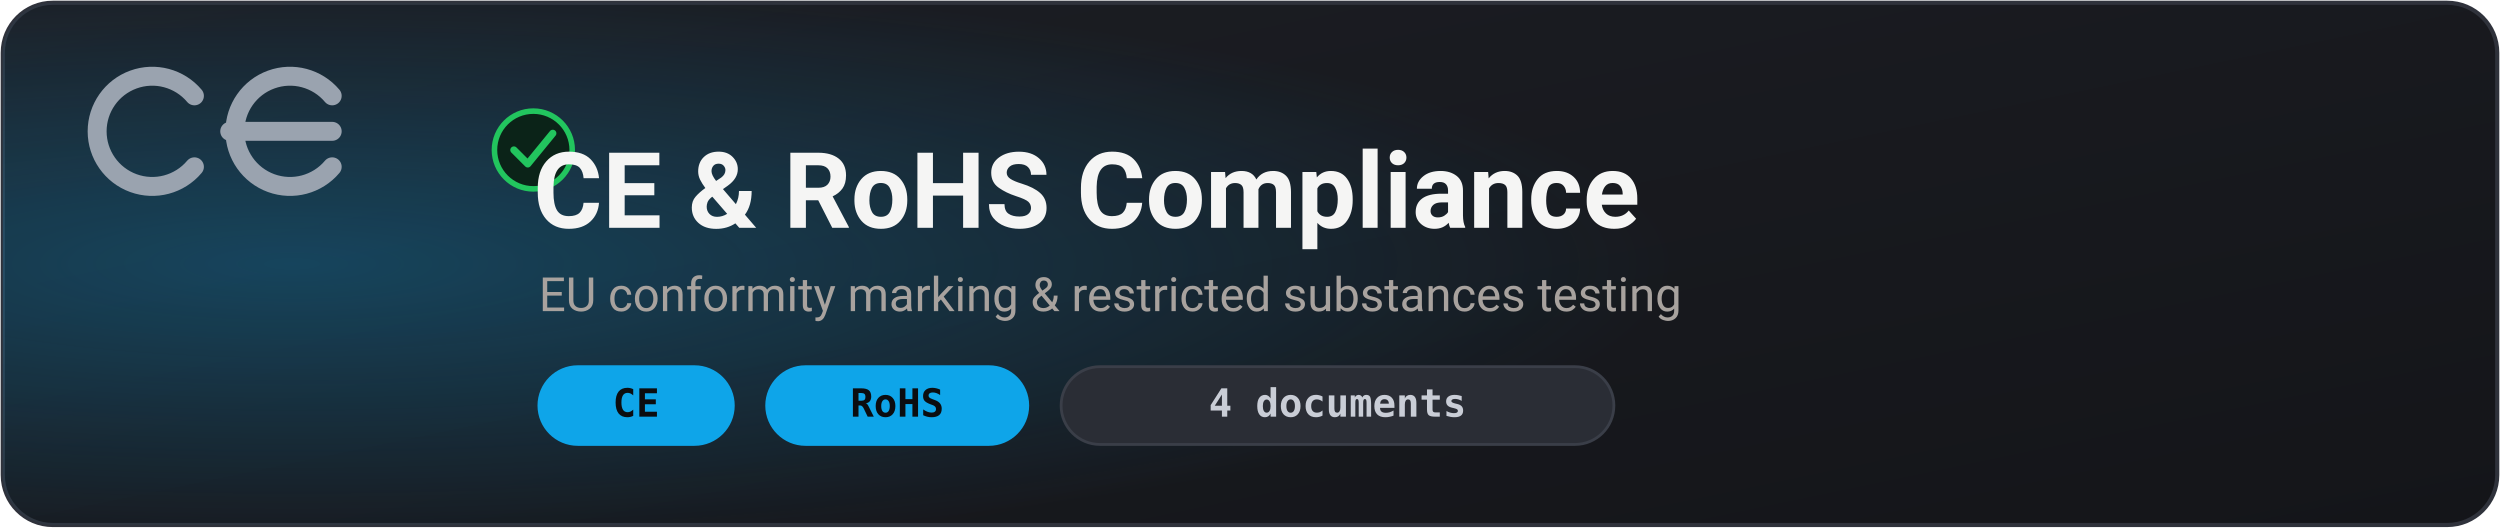
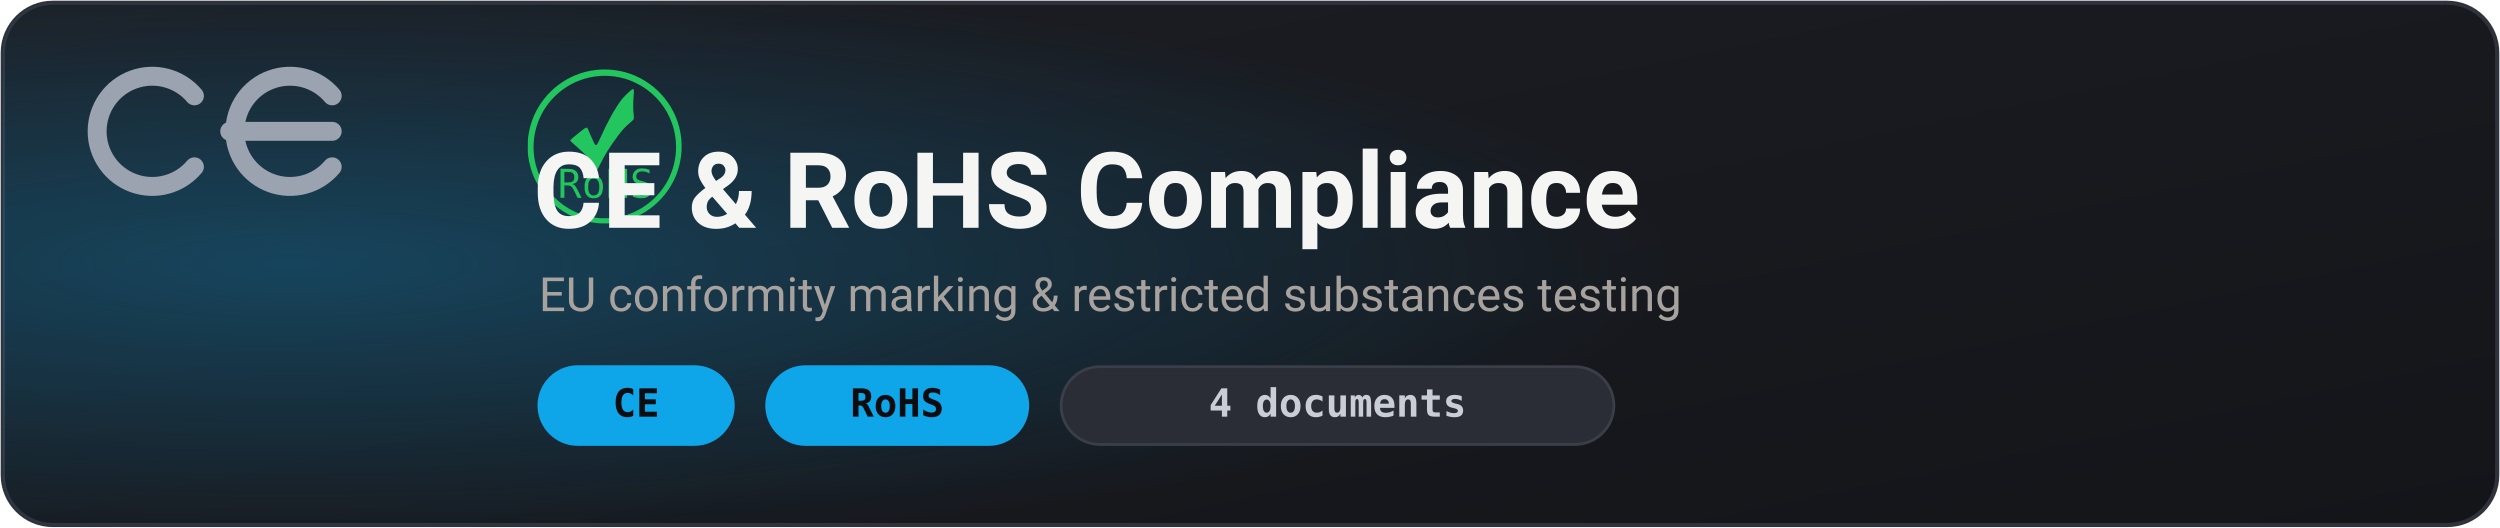
<svg xmlns="http://www.w3.org/2000/svg" viewBox="0 0 900 190" role="img" aria-label="CE &amp; RoHS Compliance">
  <defs>
    <linearGradient id="banner-ce-rohsbg" x1="0" y1="0" x2="1" y2="1">
      <stop offset="0" stop-color="#1c1e24" />
      <stop offset="1" stop-color="#141519" />
    </linearGradient>
    <radialGradient id="banner-ce-rohsglow" cx="0.12" cy="0.5" r="0.55">
      <stop offset="0" stop-color="#0ea5e9" stop-opacity="0.30" />
      <stop offset="1" stop-color="#0ea5e9" stop-opacity="0" />
    </radialGradient>
  </defs>
  <rect x="1" y="1" width="898" height="188" rx="18" fill="url(#banner-ce-rohsbg)" stroke="#2f323b" stroke-width="1.5" />
  <rect x="1" y="1" width="898" height="188" rx="18" fill="url(#banner-ce-rohsglow)" />
  <g transform="translate(30,20) scale(0.62)">
    <path d="M 64.5 64.6 A 32 32 0 1 1 64.5 23.4" fill="none" stroke="#9aa3af" stroke-width="11" stroke-linecap="round" />
    <path d="M 144.5 64.6 A 32 32 0 1 1 144.5 23.4 M 85 44 H 144.5" fill="none" stroke="#9aa3af" stroke-width="11" stroke-linecap="round" />
  </g>
-   <g transform="translate(178,40)">
-     <circle cx="14" cy="14" r="14" fill="#0b2318" stroke="#22c55e" stroke-width="2" />
-     <path d="M7 14 L12 19 L21 8" fill="none" stroke="#22c55e" stroke-width="2.6" stroke-linecap="round" stroke-linejoin="round" />
+   <g transform="translate(190,25) scale(0.36) translate(-202.4924,-397.6838)">
+     <path d="M 270.169,496.191 C 265.463,488.932 264.167,487.225 260.338,483.245 C 258.886,481.736 255.369,478.434 252.523,475.907 C 246.481,470.543 244.905,469.066 244.905,468.767 C 244.905,468.244 248.613,464.979 254.573,460.253 C 259.207,456.58 260.163,455.961 261.207,455.961 L 262.048,455.961 L 263.072,458.354 C 265.391,463.769 268.724,471.16 269.253,472.06 C 269.919,473.193 270.64,473.547 271.345,473.085 C 271.927,472.704 274.234,468.181 276.643,462.699 C 278.747,457.912 283.207,448.97 285.946,444.047 C 289.358,437.916 293.982,430.694 296.441,427.655 C 299.796,423.508 307.089,416.866 307.595,417.362 C 307.669,417.435 305.895,418.497 306.269,418.151 C 311.242,413.551 306.459,427.448 308.375,442.777 C 308.982,447.634 308.307,447.899 306.41,449.513 C 300.018,454.954 297.334,457.795 292.677,464.05 C 284.381,475.193 279.296,483.38 274.549,493.237 C 273.589,495.232 272.628,497.109 272.415,497.409 C 271.773,498.311 271.418,498.118 270.169,496.191 L 270.169,496.191 z" fill="#22c55e" />
+     <path d="M 274.068,551.576 C 266.324,550.846 261.654,549.935 255.591,547.973 C 239.331,542.712 225.292,532.153 215.626,517.914 C 208.796,507.855 204.714,497.128 202.935,484.567 C 202.556,481.887 202.498,480.642 202.493,474.946 C 202.486,468.276 202.585,466.852 203.389,461.986 C 207.656,436.178 225.046,414.128 249.283,403.794 C 263.494,397.734 279.208,396.14 294.576,399.199 C 323.353,404.928 346.598,426.943 353.932,455.414 C 357.981,471.13 356.976,487.804 351.071,502.875 C 341.585,527.091 320.083,545.112 294.576,550.227 C 289.217,551.301 284.796,551.712 279.049,551.672 C 276.685,551.655 274.444,551.612 274.068,551.576 z M 286.666,546.223 C 307.877,544.112 327.127,532.453 339.051,514.496 C 351.32,496.02 354.158,472.284 346.611,451.266 C 341.234,436.29 331.214,423.793 317.585,415.063 C 314.406,413.027 308.092,409.883 304.537,408.565 C 278.211,398.81 248.924,405.175 229.15,424.949 C 212.557,441.542 205.251,464.996 209.438,488.227 C 211.347,498.822 215.916,509.232 222.508,518.012 C 224.853,521.134 225.82,522.255 228.725,525.214 C 240.976,537.694 256.745,545.006 274.459,546.42 C 277.106,546.632 283.618,546.527 286.666,546.223 L 286.666,546.223 z" fill="#22c55e" />
+     <g transform="translate(-5.18103,-83.62571)" fill="#22c55e">
+       <path d="M 240.382,595.172 L 240.382,580.601 L 245.802,580.695 C 251.483,580.792 252.255,580.895 254.133,581.805 C 256.339,582.873 257.783,584.968 258.155,587.639 C 258.726,591.75 256.868,594.773 253.202,595.695 L 252.252,595.933 L 253.243,596.404 C 255.156,597.314 255.688,598.111 259.503,605.788 L 261.469,609.743 L 259.467,609.743 L 257.464,609.743 L 255.343,605.248 C 254.176,602.776 252.903,600.297 252.513,599.739 C 251.131,597.76 249.813,597.256 245.997,597.247 L 244.288,597.243 L 244.288,603.493 L 244.288,609.743 L 242.335,609.743 L 240.382,609.743 L 240.382,595.172 z M 250.258,594.103 C 251.86,593.812 252.952,593.131 253.609,592.013 C 254.104,591.171 254.152,590.921 254.152,589.138 C 254.152,587.417 254.094,587.081 253.663,586.315 C 253.024,585.175 251.78,584.247 250.537,583.98 C 249.99,583.863 248.36,583.767 246.915,583.767 L 244.288,583.767 L 244.288,589.04 L 244.288,594.314 L 246.694,594.314 C 248.017,594.314 249.621,594.219 250.258,594.103 L 250.258,594.103 z" />
+       <path d="M 270.428,609.769 C 268.966,609.288 268.163,608.772 267.088,607.624 C 265.353,605.769 264.613,603.577 264.457,599.836 C 264.242,594.64 265.423,591.127 268.063,589.114 C 270.585,587.191 275.566,586.918 278.377,588.55 C 279.446,589.171 280.864,590.724 281.492,591.963 C 282.641,594.231 283.144,597.776 282.778,601.035 C 282.275,605.516 280.475,608.344 277.345,609.569 C 275.759,610.189 272.035,610.297 270.428,609.769 L 270.428,609.769 z M 276.122,606.753 C 277.284,606.158 278.171,604.953 278.71,603.236 C 279.305,601.345 279.354,596.446 278.796,594.607 C 277.932,591.752 276.249,590.373 273.632,590.373 C 271.516,590.373 270.217,591.097 269.181,592.853 C 267.731,595.311 267.639,601.793 269.016,604.526 C 269.666,605.816 270.953,606.87 272.316,607.228 C 273.271,607.479 275.167,607.243 276.122,606.753 L 276.122,606.753 z" />
+       <path d="M 288.429,595.192 L 288.429,580.642 L 290.284,580.642 L 292.14,580.642 L 292.14,586.599 L 292.14,592.556 L 297.706,592.556 L 303.273,592.556 L 303.273,586.599 L 303.273,580.642 L 305.128,580.642 L 306.984,580.642 L 306.984,595.192 L 306.984,609.743 L 305.131,609.743 L 303.278,609.743 L 303.226,602.761 L 303.175,595.778 L 297.706,595.778 L 292.237,595.778 L 292.186,602.761 L 292.135,609.743 L 290.282,609.743 L 288.429,609.743 L 288.429,595.192 z" />
+       <path d="M 317.335,609.842 C 316.637,609.702 315.34,609.347 314.454,609.054 L 312.843,608.52 L 312.843,606.539 L 312.843,604.559 L 314.943,605.58 C 320.127,608.101 325.308,607.602 326.928,604.426 C 327.789,602.738 327.57,600.135 326.459,598.87 C 325.586,597.875 324.361,597.344 321.119,596.551 C 317.867,595.756 315.819,594.903 314.667,593.862 C 311.689,591.172 311.84,585.715 314.975,582.724 C 316.909,580.879 318.721,580.238 322.023,580.23 C 324.143,580.226 326.095,580.546 328.224,581.248 L 329.445,581.65 L 329.445,583.506 C 329.445,584.527 329.379,585.332 329.298,585.297 C 329.217,585.261 328.562,584.943 327.842,584.591 C 322.811,582.13 317.347,583.069 316.369,586.561 C 316.024,587.795 316.198,589.613 316.746,590.501 C 317.321,591.43 319.339,592.371 322.151,593.019 C 327.04,594.147 329.105,595.43 330.362,598.122 C 330.873,599.217 330.909,599.461 330.909,601.833 C 330.909,604.299 330.891,604.41 330.278,605.663 C 329.214,607.837 327.24,609.29 324.587,609.853 C 322.985,610.192 319.051,610.187 317.335,609.842 L 317.335,609.842 z" />
+     </g>
  </g>
  <text x="192" y="82" font-family="system-ui,-apple-system,Segoe UI,Roboto,sans-serif" font-size="38" font-weight="700" fill="#f5f5f4">CE &amp; RoHS Compliance</text>
  <text x="194" y="112" font-family="system-ui,-apple-system,Segoe UI,Roboto,sans-serif" font-size="17" fill="#a8a29e">EU conformity marking &amp; restricted substances testing</text>
  <g font-family="ui-monospace,SFMono-Regular,Menlo,monospace" font-size="14">
    <rect x="194" y="132" width="70" height="28" rx="14" fill="#0ea5e9" stroke="#0ea5e9" />
    <text x="229.0" y="150" text-anchor="middle" fill="#0b0d10" font-weight="700">CE</text>
    <rect x="276" y="132" width="94" height="28" rx="14" fill="#0ea5e9" stroke="#0ea5e9" />
    <text x="323.0" y="150" text-anchor="middle" fill="#0b0d10" font-weight="700">RoHS</text>
    <rect x="382" y="132" width="199" height="28" rx="14" fill="#2a2d35" stroke="#3a3e48" />
    <text x="481.5" y="150" text-anchor="middle" fill="#c9cdd6" font-weight="700">4 documents</text>
  </g>
</svg>
